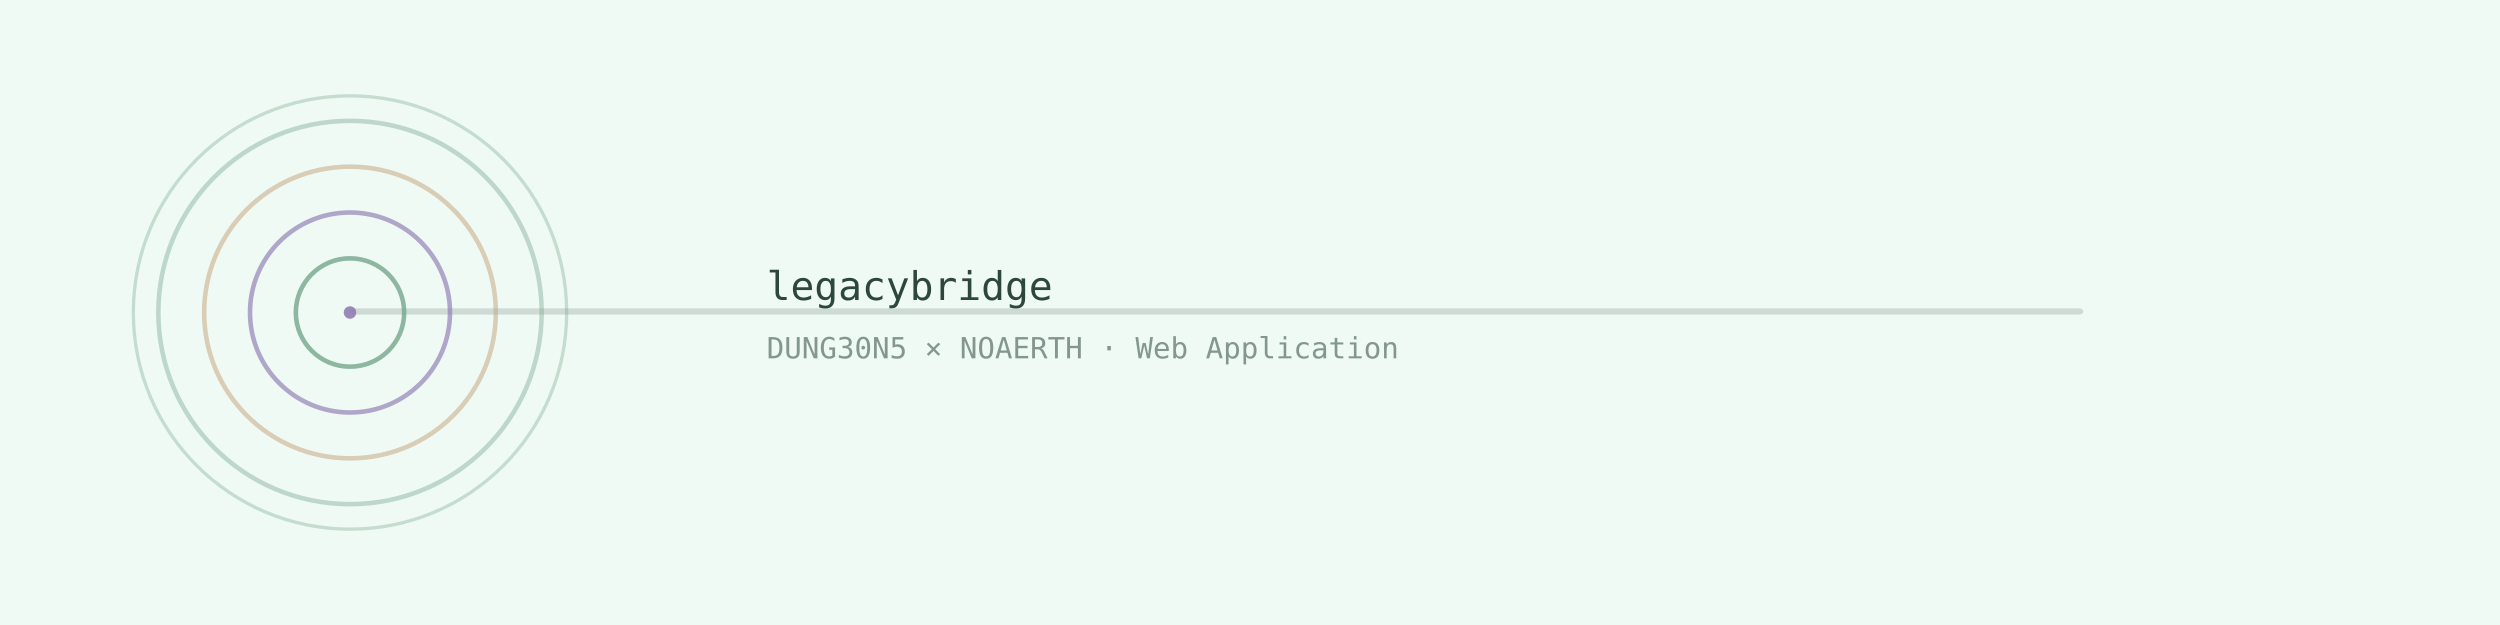
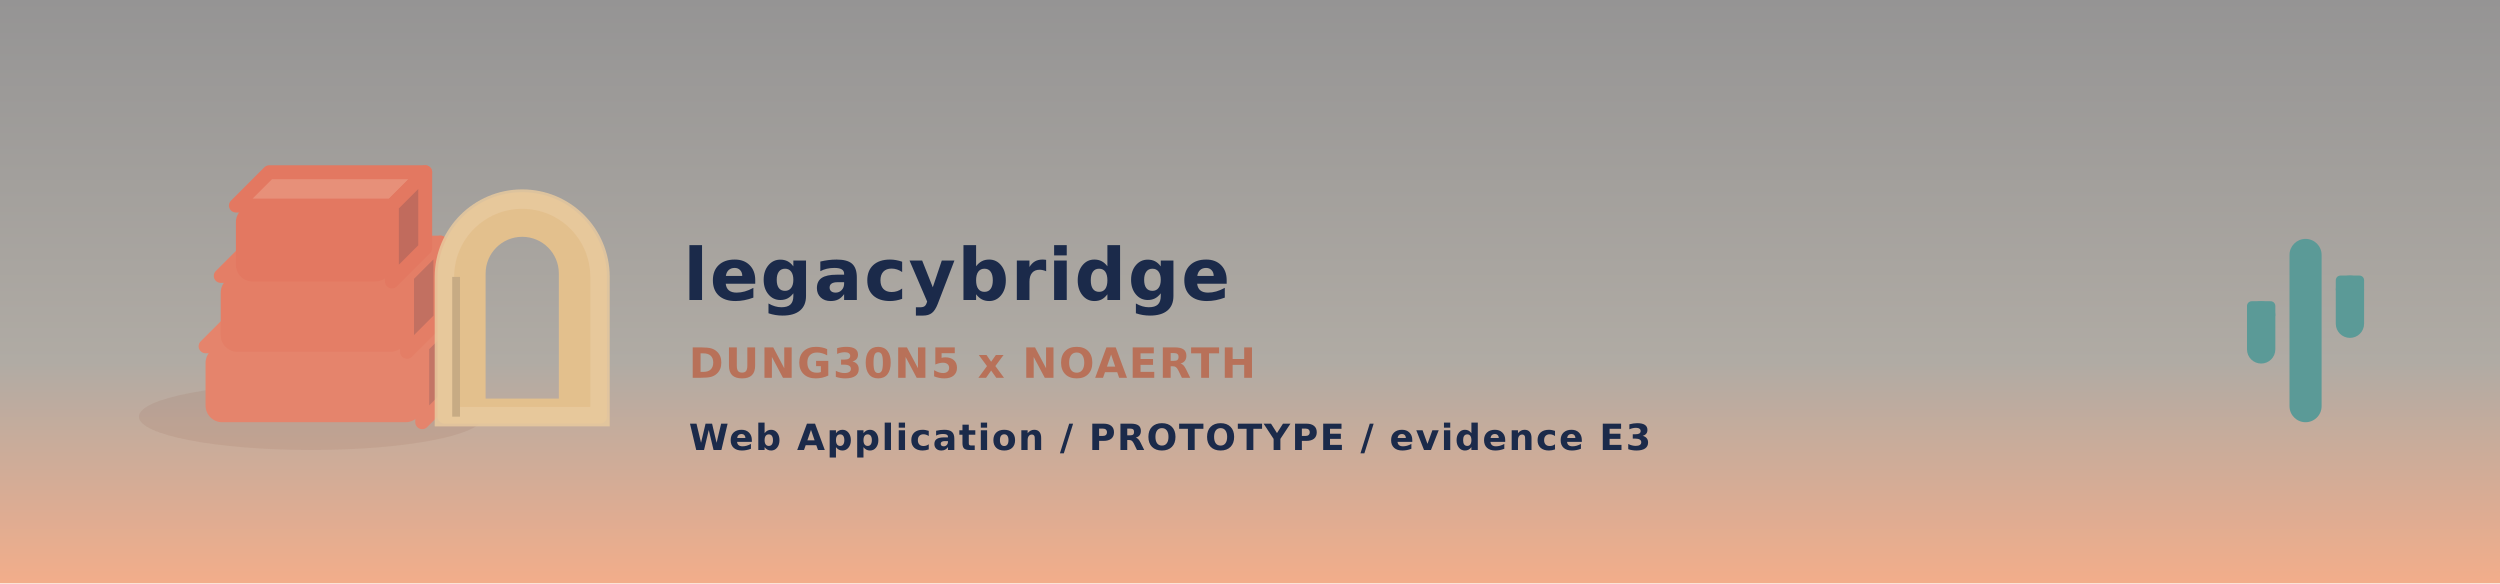
- <svg xmlns="http://www.w3.org/2000/svg" viewBox="0 0 1200 300" width="1200" height="300" role="img" aria-label="legacybridge identity object">
-   <rect width="1200" height="300" fill="#effaf5" />
-   <defs>
-     <linearGradient id="gft" x1="0" y1="0" x2="1" y2="1">
-       <stop offset="0%" stop-color="#74a68b" />
-       <stop offset="100%" stop-color="#907eb3" />
-     </linearGradient>
-   </defs>
-   <rect x="168.00" y="148.00" width="832.00" height="3.00" rx="2.00" fill="rgba(26,52,43,0.160)" opacity="1.00" />
-   <circle cx="168.00" cy="150.00" r="26.00" fill="none" stroke="rgba(116,166,139,0.800)" stroke-width="2.20" opacity="1.00" />
-   <circle cx="168.00" cy="150.00" r="48.00" fill="none" stroke="rgba(144,126,179,0.670)" stroke-width="2.20" opacity="1.00" />
-   <circle cx="168.00" cy="150.00" r="70.00" fill="none" stroke="rgba(199,167,129,0.540)" stroke-width="2.20" opacity="1.00" />
-   <circle cx="168.00" cy="150.00" r="92.00" fill="none" stroke="rgba(116,166,139,0.410)" stroke-width="2.20" opacity="1.00" />
+ <svg xmlns="http://www.w3.org/2000/svg" width="900" height="210" viewBox="0 0 900 210" role="img" aria-label="legacybridge - identity object">
+   <linearGradient id="skyf" x1="0" y1="0" x2="0" y2="1">
+     <stop offset="0" stop-color="#959494" />
+     <stop offset="0.62" stop-color="#b0aba4" />
+     <stop offset="1" stop-color="#f3ad8a" />
+   </linearGradient>
+   <rect width="900" height="210" fill="url(#skyf)" />
+   <rect x="0" y="352" width="900" height="-142" fill="#e9cda3" />
+   <rect x="0" y="352" width="900" height="3" fill="#ebd1a9" />
+   <ellipse cx="112" cy="150" rx="62" ry="12" fill="rgba(138,90,68,0.11)" />
  <g>
-     <circle cx="168.00" cy="150.00" r="104.00" fill="none" stroke="rgba(116,166,139,0.350)" stroke-width="1.60" opacity="1.00" />
-     <animate attributeName="opacity" values="0.25;1.0;0.25" dur="13.4s" begin="0s" repeatCount="indefinite" />
+     <path d="M74,124.67 L152,124.67 L164,112.67 L86,112.67 Z" fill="#e99a82" stroke="#e5846c" stroke-width="5" stroke-linejoin="round" />
+     <path d="M152,124.67 L164,112.67 L164,140 L152,152 Z" fill="#c37566" stroke="#e5846c" stroke-width="5" stroke-linejoin="round" />
+     <rect x="74" y="124.67" width="78" height="27.33" rx="6" fill="#e5846c" />
+     <path d="M79.46,99.33 L146.54,99.33 L158.54,87.33 L91.46,87.33 Z" fill="#e8957d" stroke="#e47e66" stroke-width="5" stroke-linejoin="round" />
+     <path d="M146.54,99.33 L158.54,87.33 L158.54,114.67 L146.54,126.67 Z" fill="#c27061" stroke="#e47e66" stroke-width="5" stroke-linejoin="round" />
+     <rect x="79.46" y="99.33" width="67.08" height="27.33" rx="6" fill="#e47e66" />
+     <path d="M84.92,74 L141.08,74 L153.08,62 L96.92,62 Z" fill="#e79079" stroke="#e37861" stroke-width="5" stroke-linejoin="round" />
+     <path d="M141.08,74 L153.08,62 L153.08,89.33 L141.08,101.33 Z" fill="#c16b5d" stroke="#e37861" stroke-width="5" stroke-linejoin="round" />
+     <rect x="84.92" y="74" width="56.16" height="27.33" rx="6" fill="#e37861" />
+     <animate attributeName="opacity" values="0.72;1;0.72" dur="6s" begin="0s" repeatCount="indefinite" />
  </g>
-   <circle cx="168" cy="150" r="3" fill="rgba(144,126,179,0.900)">
-     <animate attributeName="opacity" values="0.35;0.95;0.35" dur="13.4s" begin="0s" repeatCount="indefinite" />
-   </circle>
-   <text x="368" y="144" font-family="ui-monospace,Menlo,monospace" font-size="19" fill="rgba(26,52,43,0.900)">legacybridge</text>
-   <text x="368" y="172" font-family="ui-monospace,Menlo,monospace" font-size="14" fill="rgba(26,52,43,0.500)">DUNG30N5 × NOAERTH · Web Application</text>
+   <path d="M160,150 L160,99.68 A28,28 0 0 1 216,99.68 L216,150 Z M172.32,146 L172.32,98.43 A15.68,15.68 0 0 1 203.68,98.43 L203.68,146 Z" fill="#e3c08d" fill-rule="evenodd" stroke="#e3c08d" stroke-width="5" stroke-linejoin="round" />
+   <path d="M160,150 L160,99.68 A28,28 0 0 1 216,99.68 L216,150 Z" fill="none" stroke="#e8c99d" stroke-width="7" stroke-linecap="round" opacity="0.85" />
+   <rect x="162.8" y="99.68" width="2.8" height="50.32" fill="#c7ab84" />
+   <text x="246" y="108" font-family="Verdana,DejaVu Sans,sans-serif" font-size="26" font-weight="700" letter-spacing="0.6" fill="#1b2a4a" text-anchor="start">legacybridge</text>
+   <text x="248" y="136" font-family="Verdana,DejaVu Sans,sans-serif" font-size="15" font-weight="700" letter-spacing="0.6" fill="#b87159" text-anchor="start">DUNG30N5 x NOAERTH</text>
+   <text x="248" y="162" font-family="Verdana,DejaVu Sans,sans-serif" font-size="13" font-weight="700" letter-spacing="0.6" fill="#1b2a4a" text-anchor="start">Web Application  /  PROTOTYPE  /  evidence E3</text>
+   <rect x="824.22" y="86" width="11.56" height="66" rx="5.78" fill="#5b9a97" />
+   <rect x="808.92" y="108.44" width="10.2" height="22.44" rx="5.1" fill="#5b9a97" />
+   <rect x="808.92" y="108.44" width="10.2" height="6.6" rx="1.7" fill="#5b9a97" />
+   <rect x="840.88" y="99.2" width="10.2" height="22.44" rx="5.1" fill="#5b9a97" />
+   <rect x="840.88" y="99.2" width="10.2" height="6.6" rx="1.7" fill="#5b9a97" />
</svg>
